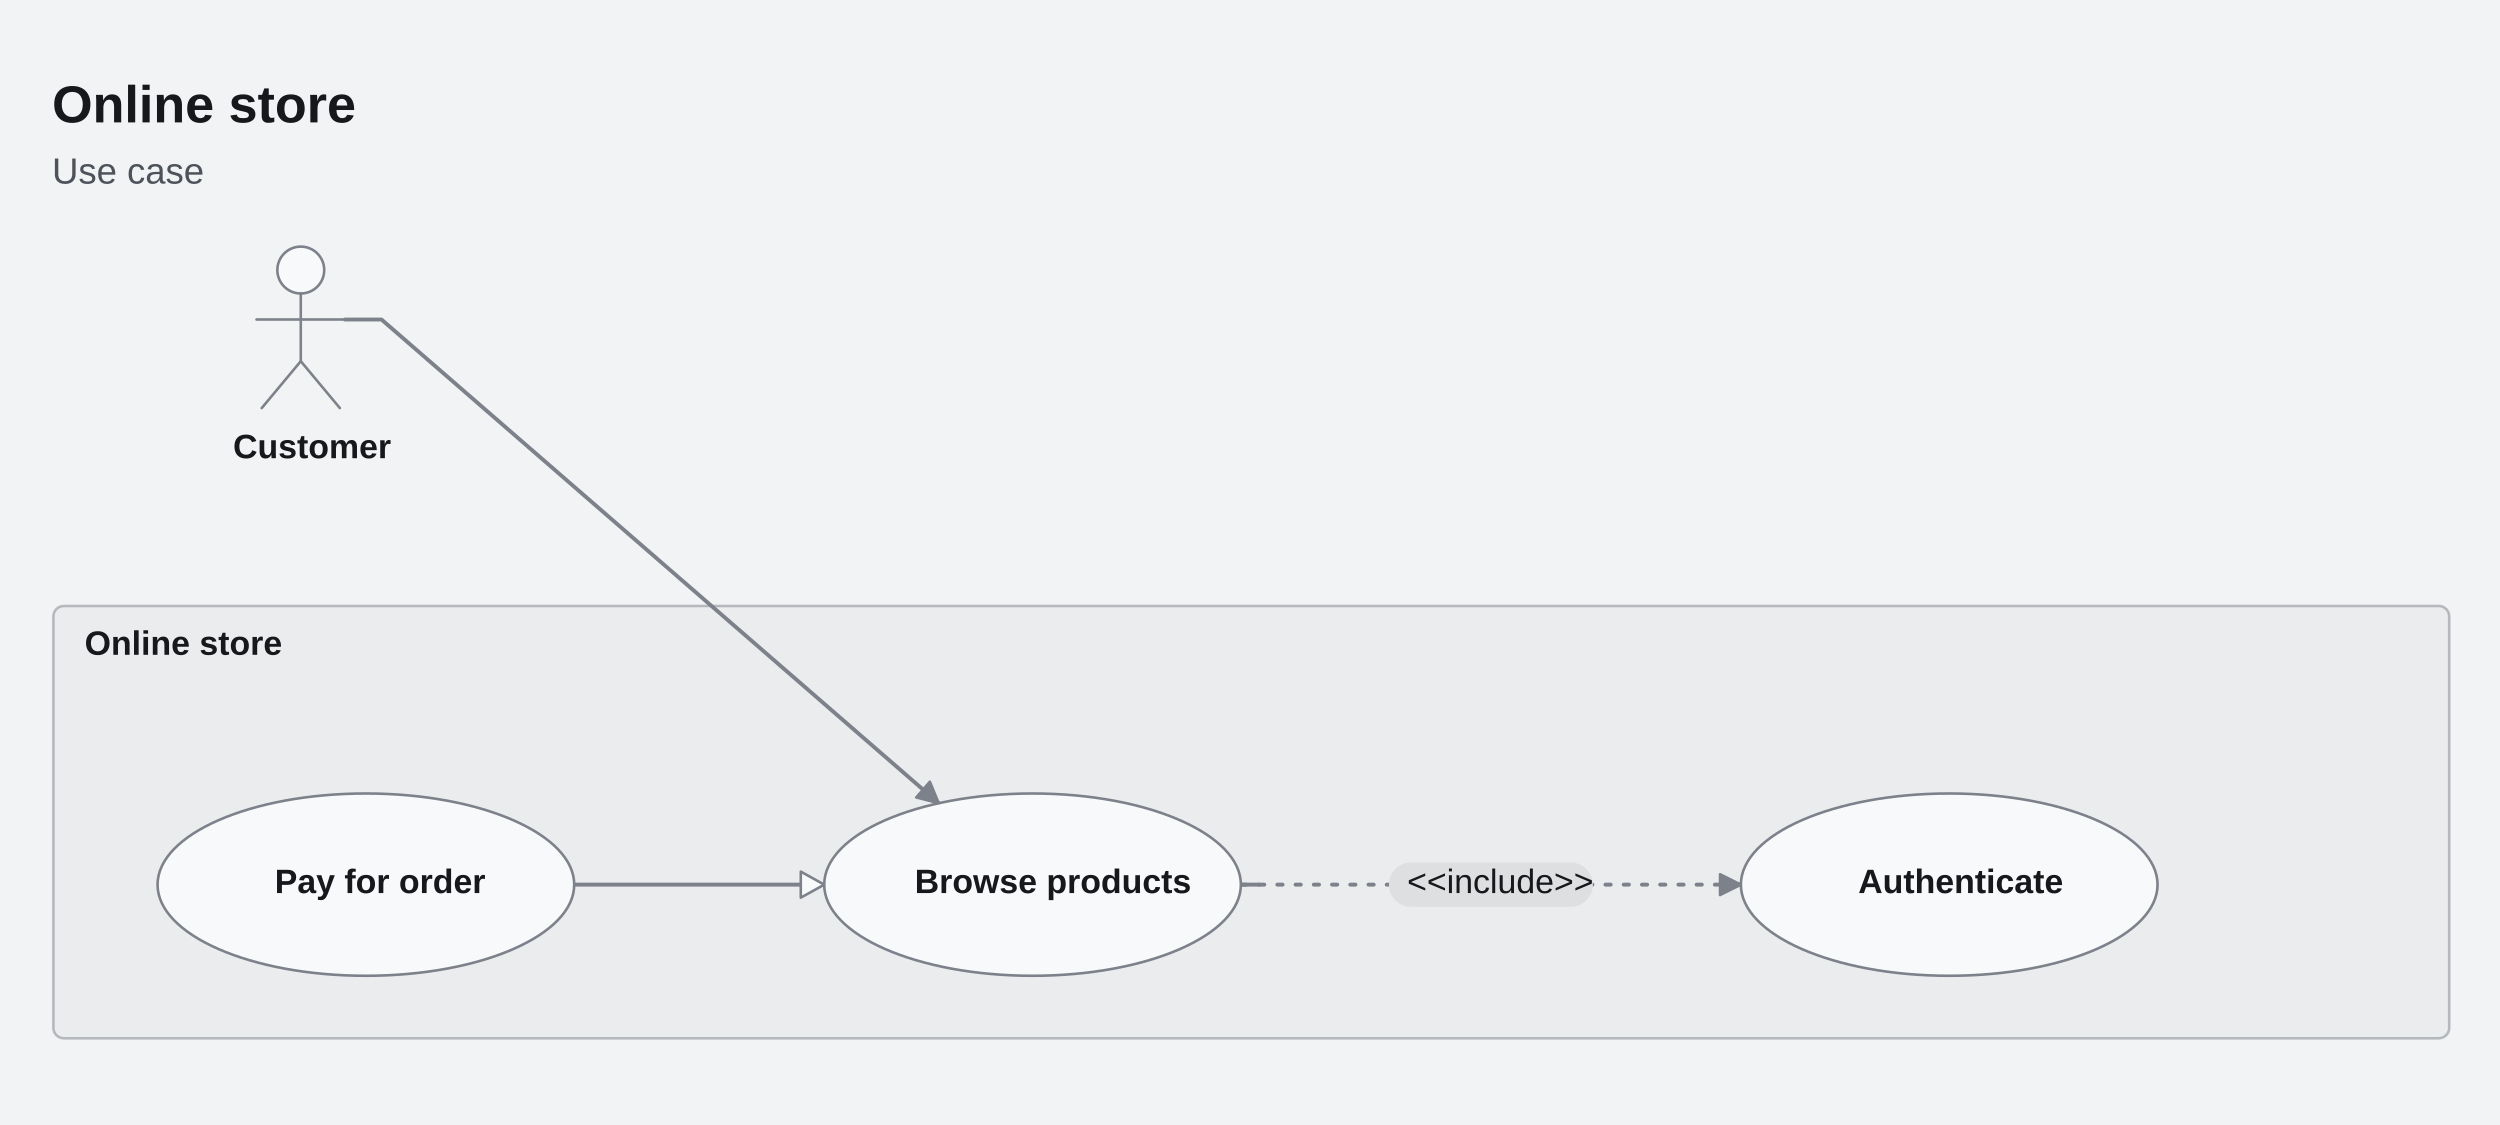
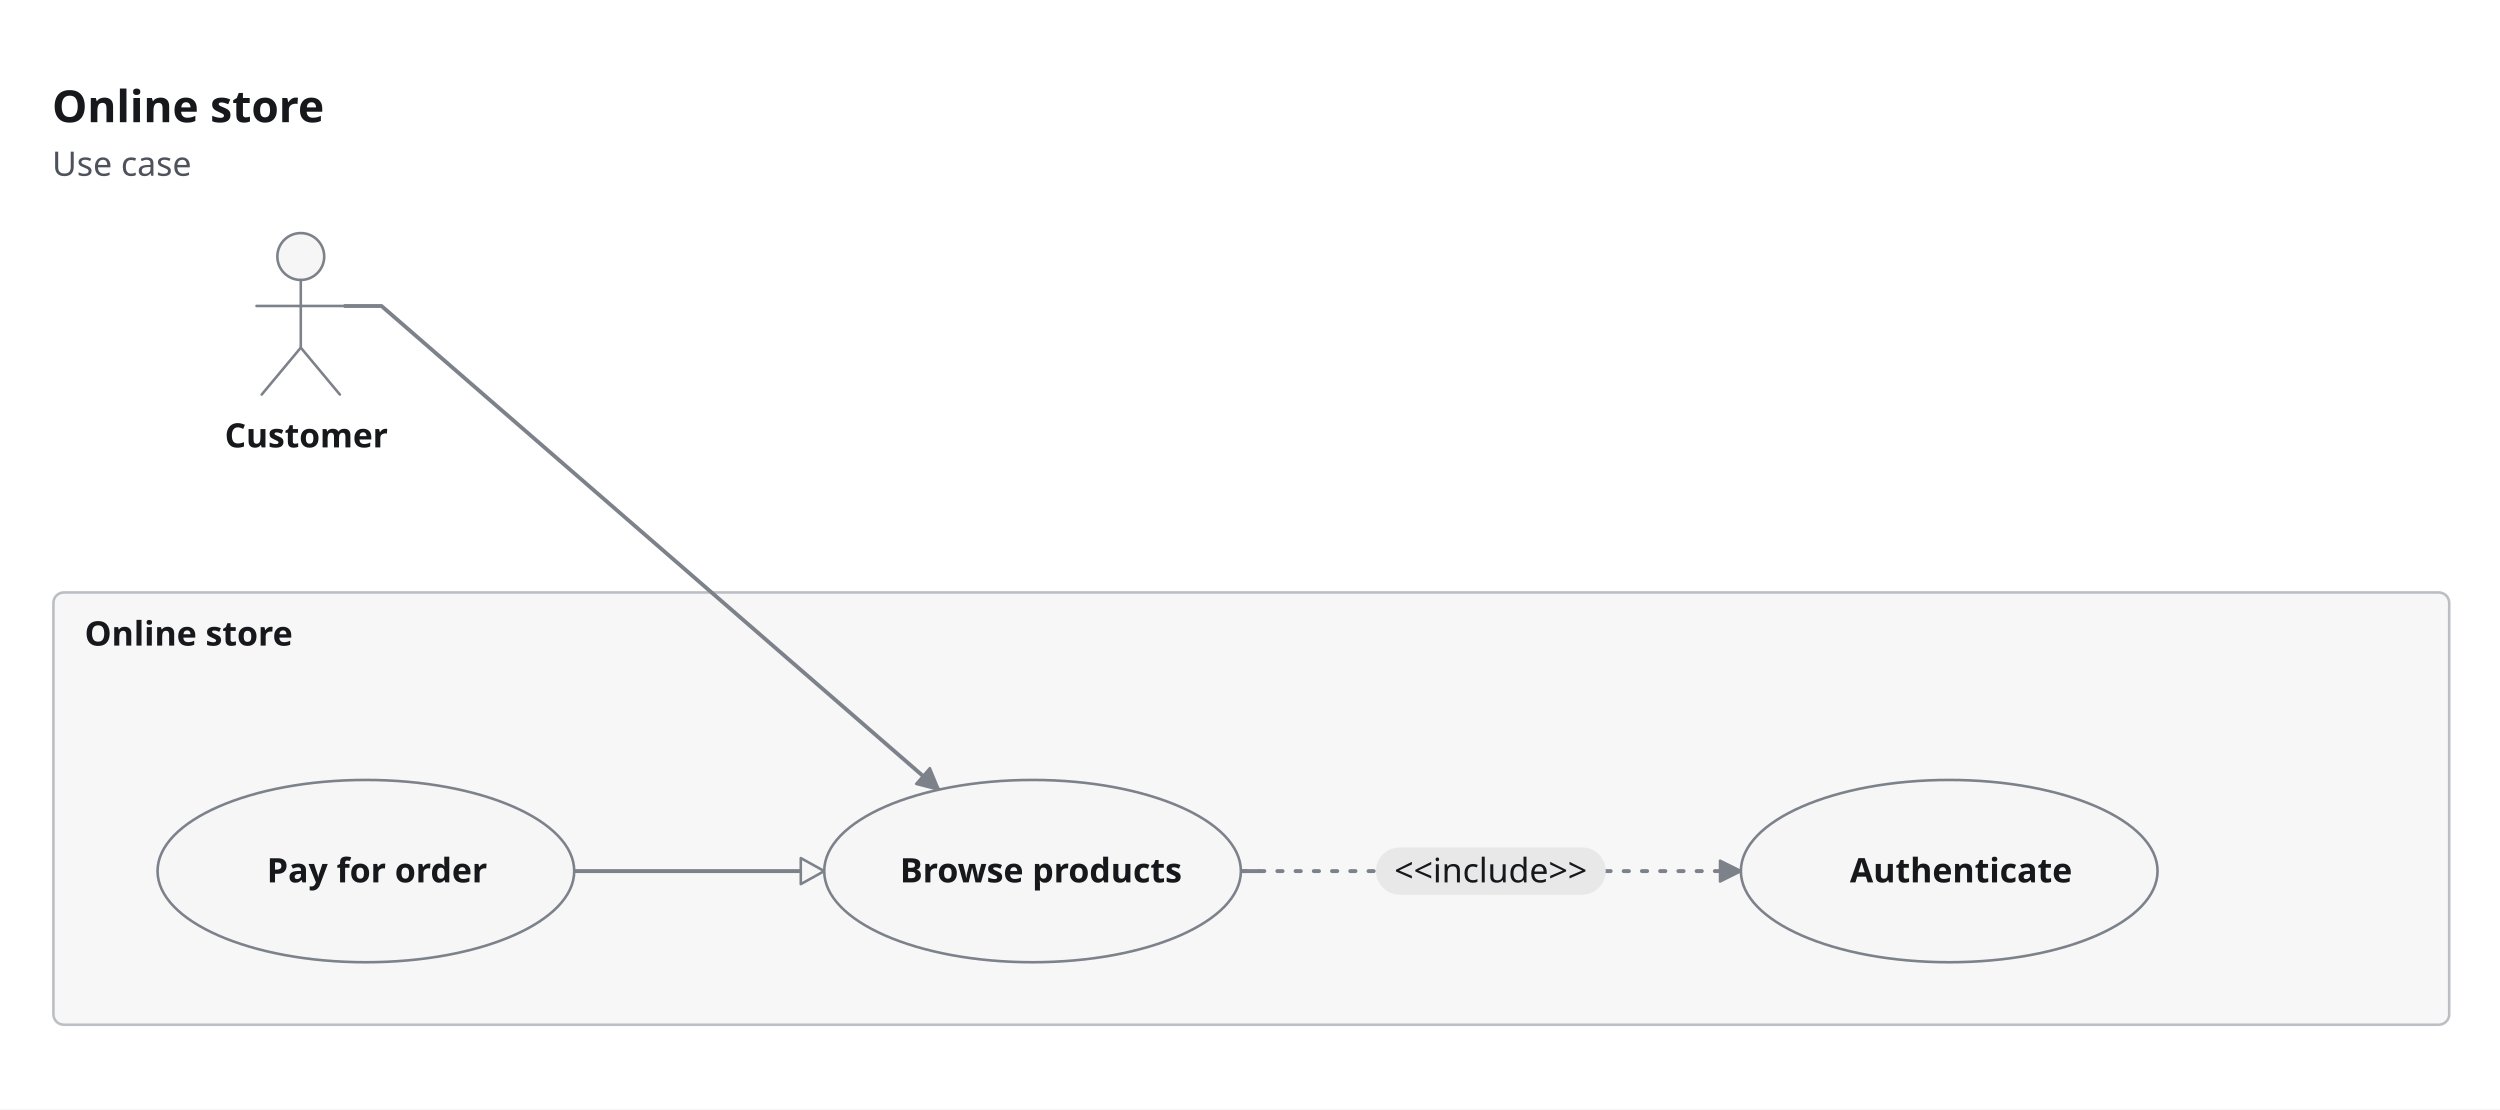
- <svg xmlns="http://www.w3.org/2000/svg" width="960" height="432" viewBox="12 0 960 432" stroke-linecap="round" stroke-linejoin="round" style="max-width:100%;height:auto;display:block" role="img" aria-label="Online store" aria-labelledby="cfx-mm-usecase-l-title" aria-describedby="cfx-mm-usecase-l-description">
+ <svg xmlns="http://www.w3.org/2000/svg" width="960" height="426" viewBox="12 0 960 426" stroke-linecap="round" stroke-linejoin="round" font-variant-numeric="tabular-nums" style="max-width:100%;height:auto;display:block" role="img" aria-label="Online store" aria-labelledby="cfx-mm-usecase-l-title" aria-describedby="cfx-mm-usecase-l-description">
  <defs>
    <clipPath id="cfx-mm-usecase-l-clip-1" clipPathUnits="userSpaceOnUse">
-       <rect x="32" y="32" width="921" height="368" />
+       <rect x="32" y="32" width="921" height="362" />
    </clipPath>
    <clipPath id="cfx-mm-usecase-l-clip-10" clipPathUnits="userSpaceOnUse">
-       <rect x="32" y="88.2" width="921" height="311.8" />
+       <rect x="32" y="83" width="921" height="311" />
    </clipPath>
  </defs>
-   <rect x="0" y="0" width="985" height="432" rx="0" data-cfx-role="background" fill="#F2F3F4" stroke="none" stroke-width="1" />
+   <rect x="0" y="0" width="985" height="426" rx="0" data-cfx-role="background" fill="#FFFFFF" stroke="none" stroke-width="1" />
  <g clip-path="url(#cfx-mm-usecase-l-clip-1)">
-     <g data-cfx-role="frame-heading-source" data-cfx-authored-font-request="Calibri, Carlito, Segoe UI, Arial, system-ui, sans-serif|600|normal|20|">
+     <g data-cfx-role="frame-heading-source" data-cfx-authored-font-request="Archivo, &quot;Segoe UI Variable Text&quot;, &quot;Segoe UI&quot;, system-ui, -apple-system, sans-serif|600|normal|17|">
      <g data-cfx-role="frame-heading">
-         <text x="32" y="47" font-family="Calibri, Carlito, Segoe UI, Arial, system-ui, sans-serif" font-size="20" font-weight="600" font-style="normal" fill="#16181C" xml:space="preserve" style="white-space:pre;font-language-override:normal;font-palette:normal">Online store</text>
+         <text x="32" y="46.926" font-family="Archivo, &quot;Segoe UI Variable Text&quot;, &quot;Segoe UI&quot;, system-ui, -apple-system, sans-serif" font-size="17" font-weight="600" font-style="normal" fill="#16181C" xml:space="preserve" style="white-space:pre;font-language-override:normal;font-palette:normal">Online store</text>
      </g>
    </g>
-     <g data-cfx-role="frame-heading-source" data-cfx-authored-font-request="Calibri, Carlito, Segoe UI, Arial, system-ui, sans-serif|400|normal|14|">
+     <g data-cfx-role="frame-heading-source" data-cfx-authored-font-request="Archivo, &quot;Segoe UI Variable Text&quot;, &quot;Segoe UI&quot;, system-ui, -apple-system, sans-serif|400|normal|13|">
      <g data-cfx-role="frame-heading">
-         <text x="32" y="70.5" font-family="Calibri, Carlito, Segoe UI, Arial, system-ui, sans-serif" font-size="14" font-weight="400" font-style="normal" fill="#4D525B" xml:space="preserve" style="white-space:pre;font-language-override:normal;font-palette:normal">Use case</text>
+         <text x="32" y="67.514" font-family="Archivo, &quot;Segoe UI Variable Text&quot;, &quot;Segoe UI&quot;, system-ui, -apple-system, sans-serif" font-size="13" font-weight="400" font-style="normal" fill="#4D525B" xml:space="preserve" style="white-space:pre;font-language-override:normal;font-palette:normal">Use case</text>
      </g>
    </g>
  </g>
  <g id="cfx-mm-usecase-l-node-9" data-cfx-source-id="mermaid-flowchart" data-cfx-role="topology" class="cfx-topology" data-canvas-surface-style="Plain" data-cfx-active-scenario="" data-cfx-map-background-style="Dots" data-cfx-projection="" data-cfx-scenario-count="0" data-cfx-scenario-ids="" data-cfx-scenarios="[]" data-cfx-viewport="" data-chart-id="mermaid-flowchart" data-fit-content-to-viewport="false" data-header-style="Standard" data-layout-direction="LeftToRight" data-layout-mode="Swimlane" data-node-surface-style="Card" data-visual-style="Default">
    <g clip-path="url(#cfx-mm-usecase-l-clip-10)">
      <g id="cfx-mm-usecase-l-node-11" data-cfx-source-id="Store" data-cfx-role="topology-group" class="cfx-topology__group cfx-mermaid-subgraph" data-cfx-meta-mermaid-direction="None" data-cfx-meta-mermaid-id="Store" data-cfx-meta-mermaid-nodes="Browse,Pay,Authenticate" data-cfx-meta-mermaid-order="0" data-cfx-meta-mermaid-source-line="7" data-cfx-meta-mermaid-title="Online store" data-cfx-selected="false" data-cfx-status="Unknown" data-group-applied-layout-policy="Auto" data-group-color="" data-group-id="Store" data-group-label="Online store" data-group-layout-direction="" data-group-layout-policy="Auto" data-group-symbol="" data-parent-group-id="" data-scenario-ids="" data-scenario-step-indices="">
-         <rect x="32.5" y="232.7" width="920" height="166" rx="4" data-cfx-role="topology-group-surface" fill="rgba(124,129,138,0.059)" stroke="rgba(124,129,138,0.502)" stroke-width="1" />
+         <rect x="32.5" y="227.5" width="920" height="166" rx="4" data-cfx-role="topology-group-surface" fill="rgba(124,129,138,0.059)" stroke="rgba(124,129,138,0.502)" stroke-width="1" />
        <g data-cfx-role="topology-group-label">
-           <text x="44.5" y="251.45" font-family="Calibri, Carlito, Segoe UI, Arial, system-ui, sans-serif" font-size="13" font-weight="600" font-style="normal" fill="#16181C" xml:space="preserve" style="white-space:pre;font-language-override:normal;font-palette:normal">Online store</text>
+           <text x="44.5" y="247.914" font-family="Archivo, &quot;Segoe UI Variable Text&quot;, &quot;Segoe UI&quot;, system-ui, -apple-system, sans-serif" font-size="13" font-weight="600" font-style="normal" fill="#16181C" xml:space="preserve" style="white-space:pre;font-language-override:normal;font-palette:normal">Online store</text>
        </g>
      </g>
-       <g id="cfx-mm-usecase-l-node-15" data-cfx-source-id="mermaid-edge-0" data-cfx-role="topology-edge" class="cfx-topology__edge" data-cfx-meta-mermaid-operator="--&gt;" data-cfx-meta-mermaid-order="0" data-cfx-meta-mermaid-source="Customer" data-cfx-meta-mermaid-source-column="1" data-cfx-meta-mermaid-source-line="12" data-cfx-meta-mermaid-target="Browse" data-cfx-selected="false" data-cfx-status="Unknown" data-direction="Forward" data-edge-color="" data-edge-dash-pattern="" data-edge-emphasis="Normal" data-edge-id="mermaid-edge-0" data-edge-kind="Dependency" data-edge-label="" data-edge-layout-inference="none" data-edge-line-style="Solid" data-edge-minimum-rank-span="1" data-edge-muted="false" data-edge-render-order="0" data-edge-routing-priority="0" data-edge-secondary-label="" data-edge-tertiary-label="" data-label-offset-x="0" data-label-offset-y="0" data-route-candidate-count="1" data-route-corridor="default" data-route-curve="Straight" data-route-end-x="372.48552253533876" data-route-end-y="308.439433560674" data-route-fallback-reason="not-obstacle-aware" data-route-label-obstacle-hits="0" data-route-lane="0" data-route-obstacle-count="4" data-route-obstacle-hits="0" data-route-offset="0" data-route-overlap-score="0" data-route-segment-count="2" data-route-start-x="144.5" data-route-start-y="122.7" data-route-strategy="Straight" data-scenario-ids="" data-scenario-step-indices="" data-source-group-id="" data-source-label="" data-source-marker="None" data-source-node-id="Customer" data-source-port="Auto" data-source-port-id="" data-target-group-id="Store" data-target-label="" data-target-marker="Arrow" data-target-node-id="Browse" data-target-port="Auto" data-target-port-id="" data-waypoint-count="0">
-         <path d="M 144.5 122.7 L 158.5 122.7 L 372.486 308.439" data-cfx-role="topology-edge-line" fill="none" stroke="#7C818A" stroke-width="1.5" />
-         <path d="M 372.486 308.439 L 369.066 300.175 L 363.822 306.216 Z" data-cfx-role="topology-marker" fill="#7C818A" stroke="#7C818A" stroke-width="1" fill-rule="evenodd" />
+       <g id="cfx-mm-usecase-l-node-15" data-cfx-source-id="mermaid-edge-0" data-cfx-role="topology-edge" class="cfx-topology__edge" data-cfx-meta-mermaid-operator="--&gt;" data-cfx-meta-mermaid-order="0" data-cfx-meta-mermaid-source="Customer" data-cfx-meta-mermaid-source-column="1" data-cfx-meta-mermaid-source-line="12" data-cfx-meta-mermaid-target="Browse" data-cfx-selected="false" data-cfx-status="Unknown" data-direction="Forward" data-edge-color="" data-edge-dash-pattern="" data-edge-emphasis="Normal" data-edge-id="mermaid-edge-0" data-edge-kind="Dependency" data-edge-label="" data-edge-layout-inference="none" data-edge-line-style="Solid" data-edge-minimum-rank-span="1" data-edge-muted="false" data-edge-render-order="0" data-edge-routing-priority="0" data-edge-secondary-label="" data-edge-tertiary-label="" data-label-offset-x="0" data-label-offset-y="0" data-route-candidate-count="1" data-route-corridor="default" data-route-curve="Straight" data-route-end-x="372.48552253533876" data-route-end-y="303.239433560674" data-route-fallback-reason="not-obstacle-aware" data-route-label-obstacle-hits="0" data-route-lane="0" data-route-obstacle-count="4" data-route-obstacle-hits="0" data-route-offset="0" data-route-overlap-score="0" data-route-segment-count="2" data-route-start-x="144.5" data-route-start-y="117.5" data-route-strategy="Straight" data-scenario-ids="" data-scenario-step-indices="" data-source-group-id="" data-source-label="" data-source-marker="None" data-source-node-id="Customer" data-source-port="Auto" data-source-port-id="" data-target-group-id="Store" data-target-label="" data-target-marker="Arrow" data-target-node-id="Browse" data-target-port="Auto" data-target-port-id="" data-waypoint-count="0">
+         <path d="M 144.5 117.5 L 158.5 117.5 L 372.486 303.239" data-cfx-role="topology-edge-line" fill="none" stroke="#7C818A" stroke-width="1.5" />
+         <path d="M 372.486 303.239 L 369.066 294.975 L 363.822 301.016 Z" data-cfx-role="topology-marker" fill="#7C818A" stroke="#7C818A" stroke-width="1" fill-rule="evenodd" />
      </g>
-       <g id="cfx-mm-usecase-l-node-19" data-cfx-source-id="mermaid-edge-1" data-cfx-role="topology-edge" class="cfx-topology__edge" data-cfx-meta-mermaid-label="&lt;&lt;include&gt;&gt;" data-cfx-meta-mermaid-operator="-.-&gt;" data-cfx-meta-mermaid-order="1" data-cfx-meta-mermaid-source="Browse" data-cfx-meta-mermaid-source-column="1" data-cfx-meta-mermaid-source-line="13" data-cfx-meta-mermaid-target="Authenticate" data-cfx-selected="false" data-cfx-status="Unknown" data-direction="Forward" data-edge-color="" data-edge-dash-pattern="" data-edge-emphasis="Normal" data-edge-id="mermaid-edge-1" data-edge-kind="Dependency" data-edge-label="&lt;&lt;include&gt;&gt;" data-edge-layout-inference="none" data-edge-line-style="Dotted" data-edge-minimum-rank-span="2" data-edge-muted="false" data-edge-render-order="1" data-edge-routing-priority="0" data-edge-secondary-label="" data-edge-tertiary-label="" data-label-offset-x="0" data-label-offset-y="0" data-route-candidate-count="1" data-route-corridor="default" data-route-curve="Straight" data-route-end-x="680.5" data-route-end-y="339.7" data-route-fallback-reason="not-obstacle-aware" data-route-label-obstacle-hits="0" data-route-lane="0" data-route-obstacle-count="3" data-route-obstacle-hits="0" data-route-offset="0" data-route-overlap-score="0" data-route-segment-count="1" data-route-start-x="488.5" data-route-start-y="339.7" data-route-strategy="Straight" data-scenario-ids="" data-scenario-step-indices="" data-source-group-id="Store" data-source-label="" data-source-marker="None" data-source-node-id="Browse" data-source-port="Auto" data-source-port-id="" data-target-group-id="Store" data-target-label="" data-target-marker="Arrow" data-target-node-id="Authenticate" data-target-port="Auto" data-target-port-id="" data-waypoint-count="0">
-         <path d="M 488.5 339.7 L 680.5 339.7" data-cfx-role="topology-edge-line" fill="none" stroke="#7C818A" stroke-width="1.5" stroke-dasharray="2 5" />
-         <path d="M 488.5 339.7 L 495.5 339.7" data-cfx-role="topology-edge-endpoint-connector" fill="none" stroke="#7C818A" stroke-width="1.5" />
-         <path d="M 680.5 339.7 L 673.5 339.7" data-cfx-role="topology-edge-endpoint-connector" fill="none" stroke="#7C818A" stroke-width="1.5" />
-         <path d="M 680.5 339.7 L 672.5 335.7 L 672.5 343.7 Z" data-cfx-role="topology-marker" fill="#7C818A" stroke="#7C818A" stroke-width="1" fill-rule="evenodd" />
+       <g id="cfx-mm-usecase-l-node-19" data-cfx-source-id="mermaid-edge-1" data-cfx-role="topology-edge" class="cfx-topology__edge" data-cfx-meta-mermaid-label="&lt;&lt;include&gt;&gt;" data-cfx-meta-mermaid-operator="-.-&gt;" data-cfx-meta-mermaid-order="1" data-cfx-meta-mermaid-source="Browse" data-cfx-meta-mermaid-source-column="1" data-cfx-meta-mermaid-source-line="13" data-cfx-meta-mermaid-target="Authenticate" data-cfx-selected="false" data-cfx-status="Unknown" data-direction="Forward" data-edge-color="" data-edge-dash-pattern="" data-edge-emphasis="Normal" data-edge-id="mermaid-edge-1" data-edge-kind="Dependency" data-edge-label="&lt;&lt;include&gt;&gt;" data-edge-layout-inference="none" data-edge-line-style="Dotted" data-edge-minimum-rank-span="2" data-edge-muted="false" data-edge-render-order="1" data-edge-routing-priority="0" data-edge-secondary-label="" data-edge-tertiary-label="" data-label-offset-x="0" data-label-offset-y="0" data-route-candidate-count="1" data-route-corridor="default" data-route-curve="Straight" data-route-end-x="680.5" data-route-end-y="334.5" data-route-fallback-reason="not-obstacle-aware" data-route-label-obstacle-hits="0" data-route-lane="0" data-route-obstacle-count="3" data-route-obstacle-hits="0" data-route-offset="0" data-route-overlap-score="0" data-route-segment-count="1" data-route-start-x="488.5" data-route-start-y="334.5" data-route-strategy="Straight" data-scenario-ids="" data-scenario-step-indices="" data-source-group-id="Store" data-source-label="" data-source-marker="None" data-source-node-id="Browse" data-source-port="Auto" data-source-port-id="" data-target-group-id="Store" data-target-label="" data-target-marker="Arrow" data-target-node-id="Authenticate" data-target-port="Auto" data-target-port-id="" data-waypoint-count="0">
+         <path d="M 488.5 334.5 L 680.5 334.5" data-cfx-role="topology-edge-line" fill="none" stroke="#7C818A" stroke-width="1.5" stroke-dasharray="2 5" />
+         <path d="M 488.5 334.5 L 495.5 334.5" data-cfx-role="topology-edge-endpoint-connector" fill="none" stroke="#7C818A" stroke-width="1.5" />
+         <path d="M 680.5 334.5 L 673.5 334.5" data-cfx-role="topology-edge-endpoint-connector" fill="none" stroke="#7C818A" stroke-width="1.5" />
+         <path d="M 680.5 334.5 L 672.5 330.5 L 672.5 338.5 Z" data-cfx-role="topology-marker" fill="#7C818A" stroke="#7C818A" stroke-width="1" fill-rule="evenodd" />
      </g>
-       <g id="cfx-mm-usecase-l-node-25" data-cfx-source-id="mermaid-edge-2" data-cfx-role="topology-edge" class="cfx-topology__edge" data-cfx-meta-mermaid-operator="--|&gt;" data-cfx-meta-mermaid-order="2" data-cfx-meta-mermaid-source="Pay" data-cfx-meta-mermaid-source-column="1" data-cfx-meta-mermaid-source-line="14" data-cfx-meta-mermaid-target="Browse" data-cfx-selected="false" data-cfx-status="Unknown" data-direction="Forward" data-edge-color="" data-edge-dash-pattern="" data-edge-emphasis="Normal" data-edge-id="mermaid-edge-2" data-edge-kind="Dependency" data-edge-label="" data-edge-layout-inference="none" data-edge-line-style="Solid" data-edge-minimum-rank-span="1" data-edge-muted="false" data-edge-render-order="2" data-edge-routing-priority="0" data-edge-secondary-label="" data-edge-tertiary-label="" data-label-offset-x="0" data-label-offset-y="0" data-route-candidate-count="1" data-route-corridor="default" data-route-curve="Straight" data-route-end-x="328.5" data-route-end-y="339.7" data-route-fallback-reason="not-obstacle-aware" data-route-label-obstacle-hits="0" data-route-lane="0" data-route-obstacle-count="4" data-route-obstacle-hits="0" data-route-offset="0" data-route-overlap-score="0" data-route-segment-count="1" data-route-start-x="232.5" data-route-start-y="339.7" data-route-strategy="Straight" data-scenario-ids="" data-scenario-step-indices="" data-source-group-id="Store" data-source-label="" data-source-marker="None" data-source-node-id="Pay" data-source-port="Auto" data-source-port-id="" data-target-group-id="Store" data-target-label="" data-target-marker="OpenTriangle" data-target-node-id="Browse" data-target-port="Auto" data-target-port-id="" data-waypoint-count="0">
-         <path d="M 232.5 339.7 L 328.5 339.7" data-cfx-role="topology-edge-line" fill="none" stroke="#7C818A" stroke-width="1.5" />
-         <path d="M 328.5 339.7 L 319.5 334.7 L 319.5 344.7 Z" data-cfx-role="topology-marker" fill="#F8F9FA" stroke="#7C818A" stroke-width="1" fill-rule="evenodd" />
+       <g id="cfx-mm-usecase-l-node-25" data-cfx-source-id="mermaid-edge-2" data-cfx-role="topology-edge" class="cfx-topology__edge" data-cfx-meta-mermaid-operator="--|&gt;" data-cfx-meta-mermaid-order="2" data-cfx-meta-mermaid-source="Pay" data-cfx-meta-mermaid-source-column="1" data-cfx-meta-mermaid-source-line="14" data-cfx-meta-mermaid-target="Browse" data-cfx-selected="false" data-cfx-status="Unknown" data-direction="Forward" data-edge-color="" data-edge-dash-pattern="" data-edge-emphasis="Normal" data-edge-id="mermaid-edge-2" data-edge-kind="Dependency" data-edge-label="" data-edge-layout-inference="none" data-edge-line-style="Solid" data-edge-minimum-rank-span="1" data-edge-muted="false" data-edge-render-order="2" data-edge-routing-priority="0" data-edge-secondary-label="" data-edge-tertiary-label="" data-label-offset-x="0" data-label-offset-y="0" data-route-candidate-count="1" data-route-corridor="default" data-route-curve="Straight" data-route-end-x="328.5" data-route-end-y="334.5" data-route-fallback-reason="not-obstacle-aware" data-route-label-obstacle-hits="0" data-route-lane="0" data-route-obstacle-count="4" data-route-obstacle-hits="0" data-route-offset="0" data-route-overlap-score="0" data-route-segment-count="1" data-route-start-x="232.5" data-route-start-y="334.5" data-route-strategy="Straight" data-scenario-ids="" data-scenario-step-indices="" data-source-group-id="Store" data-source-label="" data-source-marker="None" data-source-node-id="Pay" data-source-port="Auto" data-source-port-id="" data-target-group-id="Store" data-target-label="" data-target-marker="OpenTriangle" data-target-node-id="Browse" data-target-port="Auto" data-target-port-id="" data-waypoint-count="0">
+         <path d="M 232.5 334.5 L 328.5 334.5" data-cfx-role="topology-edge-line" fill="none" stroke="#7C818A" stroke-width="1.5" />
+         <path d="M 328.5 334.5 L 319.5 329.5 L 319.5 339.5 Z" data-cfx-role="topology-marker" fill="#F6F6F6" stroke="#7C818A" stroke-width="1" fill-rule="evenodd" />
      </g>
-       <g id="cfx-mm-usecase-l-node-29" data-cfx-source-id="mermaid-edge-1-label" data-cfx-role="topology-edge-label" class="cfx-topology__edge-label" data-cfx-status="Unknown" data-edge-id="mermaid-edge-1" data-edge-label-render-order="1" data-edge-render-order="1" data-label-anchor-node-id="" data-label-anchor-override="false" data-label-anchor-x="584.5" data-label-anchor-y="339.7" data-label-clearance="false" data-label-height="26" data-label-leader="false" data-label-line-count="1" data-label-width="117.99272727272728" data-label-x="584.5" data-label-y="339.7">
-         <rect x="545.34" y="331.2" width="78.321" height="17" rx="8.5" data-cfx-role="topology-edge-label-surface" fill="#DDDFE0" stroke="none" stroke-width="1" />
+       <g id="cfx-mm-usecase-l-node-29" data-cfx-source-id="mermaid-edge-1-label" data-cfx-role="topology-edge-label" class="cfx-topology__edge-label" data-cfx-status="Unknown" data-edge-id="mermaid-edge-1" data-edge-label-render-order="1" data-edge-render-order="1" data-label-anchor-node-id="" data-label-anchor-override="false" data-label-anchor-x="584.5" data-label-anchor-y="334.5" data-label-clearance="false" data-label-height="26" data-label-leader="false" data-label-line-count="1" data-label-width="117.99272727272728" data-label-x="584.5" data-label-y="334.5">
+         <rect x="540.392" y="325.428" width="88.217" height="18.144" rx="9.072" data-cfx-role="topology-edge-label-surface" fill="#E8E8E9" stroke="none" stroke-width="1" />
        <g data-cfx-role="topology-edge-label-text">
-           <text x="552.34" y="342.95" font-family="Calibri, Carlito, Segoe UI, Arial, system-ui, sans-serif" font-size="13" font-weight="400" font-style="normal" fill="#16181C" xml:space="preserve" style="white-space:pre;font-language-override:normal;font-palette:normal">&lt;&lt;include&gt;&gt;</text>
+           <text x="547.392" y="338.842" font-family="Archivo, &quot;Segoe UI Variable Text&quot;, &quot;Segoe UI&quot;, system-ui, -apple-system, sans-serif" font-size="13" font-weight="400" font-style="normal" fill="#16181C" xml:space="preserve" style="white-space:pre;font-language-override:normal;font-palette:normal">&lt;&lt;include&gt;&gt;</text>
        </g>
      </g>
-       <g id="cfx-mm-usecase-l-node-33" data-cfx-source-id="Customer" data-cfx-role="topology-node" class="cfx-topology__node cfx-mermaid-node cfx-mermaid-shape-actor" data-cfx-meta-layer="0" data-cfx-meta-layout-rankhintsapplied="true" data-cfx-meta-mermaid-id="Customer" data-cfx-meta-mermaid-label="Customer" data-cfx-meta-mermaid-layer="0" data-cfx-meta-mermaid-order="0" data-cfx-meta-mermaid-shape="Actor" data-cfx-meta-mermaid-shapetoken="actor" data-cfx-meta-mermaid-source-column="7" data-cfx-meta-mermaid-source-line="6" data-cfx-selected="false" data-cfx-status="Unknown" data-group-id="" data-group-label="" data-node-badge="" data-node-detail-count="0" data-node-display-mode="Card" data-node-id="Customer" data-node-kind="Generic" data-node-label="Customer" data-node-shape="Actor" data-scenario-ids="" data-scenario-step-indices="">
-         <path d="M 127.5 94.7 C 132.471 94.7 136.5 98.729 136.5 103.7 C 136.5 108.671 132.471 112.7 127.5 112.7 C 122.529 112.7 118.5 108.671 118.5 103.7 C 118.5 98.729 122.529 94.7 127.5 94.7 Z" data-cfx-role="topology-node-surface" fill="#F8F9FA" stroke="#7C818A" stroke-width="1" fill-rule="evenodd" />
-         <path d="M 127.5 112.7 L 127.5 138.7" data-cfx-role="topology-node-surface" fill="none" stroke="#7C818A" stroke-width="1" />
-         <path d="M 110.5 122.7 L 144.5 122.7" data-cfx-role="topology-node-surface" fill="none" stroke="#7C818A" stroke-width="1" />
-         <path d="M 112.5 156.7 L 127.5 138.7 L 142.5 156.7" data-cfx-role="topology-node-surface" fill="none" stroke="#7C818A" stroke-width="1" />
+       <g id="cfx-mm-usecase-l-node-33" data-cfx-source-id="Customer" data-cfx-role="topology-node" class="cfx-topology__node cfx-mermaid-node cfx-mermaid-shape-actor" data-cfx-meta-layer="0" data-cfx-meta-layout-rankhintsapplied="true" data-cfx-meta-mermaid-id="Customer" data-cfx-meta-mermaid-label="Customer" data-cfx-meta-mermaid-layer="0" data-cfx-meta-mermaid-order="0" data-cfx-meta-mermaid-shape="Actor" data-cfx-meta-mermaid-shapetoken="actor" data-cfx-meta-mermaid-source-column="7" data-cfx-meta-mermaid-source-line="6" data-cfx-selected="false" data-cfx-status="Unknown" data-group-id="" data-group-label="" data-node-badge="" data-node-detail-count="0" data-node-display-mode="Card" data-node-health-ring="false" data-node-id="Customer" data-node-kind="Generic" data-node-label="Customer" data-node-shape="Actor" data-node-subtitle="" data-scenario-ids="" data-scenario-step-indices="" data-cfx-description="Customer, Unknown">
+         <path d="M 127.5 89.5 C 132.471 89.5 136.5 93.529 136.5 98.5 C 136.5 103.471 132.471 107.5 127.5 107.5 C 122.529 107.5 118.5 103.471 118.5 98.5 C 118.5 93.529 122.529 89.5 127.5 89.5 Z" data-cfx-role="topology-node-surface" fill="#F6F6F6" stroke="#7C818A" stroke-width="1" fill-rule="evenodd" />
+         <path d="M 127.5 107.5 L 127.5 133.5" data-cfx-role="topology-node-surface" fill="none" stroke="#7C818A" stroke-width="1" />
+         <path d="M 110.5 117.5 L 144.5 117.5" data-cfx-role="topology-node-surface" fill="none" stroke="#7C818A" stroke-width="1" />
+         <path d="M 112.5 151.5 L 127.5 133.5 L 142.5 151.5" data-cfx-role="topology-node-surface" fill="none" stroke="#7C818A" stroke-width="1" />
        <g id="cfx-mm-usecase-l-node-38" data-cfx-source-id="Customer-label-0" data-cfx-role="topology-node-label">
-           <text x="101.497" y="175.95" font-family="Calibri, Carlito, Segoe UI, Arial, system-ui, sans-serif" font-size="13" font-weight="600" font-style="normal" fill="#16181C" xml:space="preserve" style="white-space:pre;font-language-override:normal;font-palette:normal">Customer</text>
+           <text x="98.285" y="171.798" font-family="Archivo, &quot;Segoe UI Variable Text&quot;, &quot;Segoe UI&quot;, system-ui, -apple-system, sans-serif" font-size="12.867" font-weight="600" font-style="normal" fill="#16181C" xml:space="preserve" style="white-space:pre;font-language-override:normal;font-palette:normal">Customer</text>
        </g>
      </g>
-       <g id="cfx-mm-usecase-l-node-40" data-cfx-source-id="Browse" data-cfx-role="topology-node" class="cfx-topology__node cfx-mermaid-node cfx-mermaid-shape-ellipse" data-cfx-meta-layer="1" data-cfx-meta-layout-rankhintsapplied="true" data-cfx-meta-mermaid-id="Browse" data-cfx-meta-mermaid-label="Browse products" data-cfx-meta-mermaid-layer="1" data-cfx-meta-mermaid-order="1" data-cfx-meta-mermaid-shape="Ellipse" data-cfx-meta-mermaid-shapetoken="ellipse" data-cfx-meta-mermaid-source-column="2" data-cfx-meta-mermaid-source-line="8" data-cfx-meta-mermaid-subgraph="Store" data-cfx-selected="false" data-cfx-status="Unknown" data-group-id="Store" data-group-label="Online store" data-node-badge="" data-node-detail-count="0" data-node-display-mode="Card" data-node-id="Browse" data-node-kind="Generic" data-node-label="Browse products" data-node-shape="Ellipse" data-scenario-ids="" data-scenario-step-indices="">
-         <path d="M 408.5 304.7 C 452.683 304.7 488.5 320.37 488.5 339.7 C 488.5 359.03 452.683 374.7 408.5 374.7 C 364.317 374.7 328.5 359.03 328.5 339.7 C 328.5 320.37 364.317 304.7 408.5 304.7 Z" data-cfx-role="topology-node-surface" fill="#F8F9FA" stroke="#7C818A" stroke-width="1" fill-rule="evenodd" />
+       <g id="cfx-mm-usecase-l-node-40" data-cfx-source-id="Browse" data-cfx-role="topology-node" class="cfx-topology__node cfx-mermaid-node cfx-mermaid-shape-ellipse" data-cfx-meta-layer="1" data-cfx-meta-layout-rankhintsapplied="true" data-cfx-meta-mermaid-id="Browse" data-cfx-meta-mermaid-label="Browse products" data-cfx-meta-mermaid-layer="1" data-cfx-meta-mermaid-order="1" data-cfx-meta-mermaid-shape="Ellipse" data-cfx-meta-mermaid-shapetoken="ellipse" data-cfx-meta-mermaid-source-column="2" data-cfx-meta-mermaid-source-line="8" data-cfx-meta-mermaid-subgraph="Store" data-cfx-selected="false" data-cfx-status="Unknown" data-group-id="Store" data-group-label="Online store" data-node-badge="" data-node-detail-count="0" data-node-display-mode="Card" data-node-health-ring="false" data-node-id="Browse" data-node-kind="Generic" data-node-label="Browse products" data-node-shape="Ellipse" data-node-subtitle="" data-scenario-ids="" data-scenario-step-indices="" data-cfx-description="Browse products, Unknown">
+         <path d="M 408.5 299.5 C 452.683 299.5 488.5 315.17 488.5 334.5 C 488.5 353.83 452.683 369.5 408.5 369.5 C 364.317 369.5 328.5 353.83 328.5 334.5 C 328.5 315.17 364.317 299.5 408.5 299.5 Z" data-cfx-role="topology-node-surface" fill="#F6F6F6" stroke="#7C818A" stroke-width="1" fill-rule="evenodd" />
        <g id="cfx-mm-usecase-l-node-42" data-cfx-source-id="Browse-label" data-cfx-role="topology-node-label">
-           <text x="363.251" y="342.95" font-family="Calibri, Carlito, Segoe UI, Arial, system-ui, sans-serif" font-size="13" font-weight="600" font-style="normal" fill="#16181C" xml:space="preserve" style="white-space:pre;font-language-override:normal;font-palette:normal">Browse products</text>
+           <text x="357.573" y="338.842" font-family="Archivo, &quot;Segoe UI Variable Text&quot;, &quot;Segoe UI&quot;, system-ui, -apple-system, sans-serif" font-size="13" font-weight="600" font-style="normal" fill="#16181C" xml:space="preserve" style="white-space:pre;font-language-override:normal;font-palette:normal">Browse products</text>
        </g>
      </g>
-       <g id="cfx-mm-usecase-l-node-44" data-cfx-source-id="Pay" data-cfx-role="topology-node" class="cfx-topology__node cfx-mermaid-node cfx-mermaid-shape-ellipse" data-cfx-meta-layer="0" data-cfx-meta-layout-rankhintsapplied="true" data-cfx-meta-mermaid-id="Pay" data-cfx-meta-mermaid-label="Pay for order" data-cfx-meta-mermaid-layer="0" data-cfx-meta-mermaid-order="2" data-cfx-meta-mermaid-shape="Ellipse" data-cfx-meta-mermaid-shapetoken="ellipse" data-cfx-meta-mermaid-source-column="2" data-cfx-meta-mermaid-source-line="9" data-cfx-meta-mermaid-subgraph="Store" data-cfx-selected="false" data-cfx-status="Unknown" data-group-id="Store" data-group-label="Online store" data-node-badge="" data-node-detail-count="0" data-node-display-mode="Card" data-node-id="Pay" data-node-kind="Generic" data-node-label="Pay for order" data-node-shape="Ellipse" data-scenario-ids="" data-scenario-step-indices="">
-         <path d="M 152.5 304.7 C 196.683 304.7 232.5 320.37 232.5 339.7 C 232.5 359.03 196.683 374.7 152.5 374.7 C 108.317 374.7 72.5 359.03 72.5 339.7 C 72.5 320.37 108.317 304.7 152.5 304.7 Z" data-cfx-role="topology-node-surface" fill="#F8F9FA" stroke="#7C818A" stroke-width="1" fill-rule="evenodd" />
+       <g id="cfx-mm-usecase-l-node-44" data-cfx-source-id="Pay" data-cfx-role="topology-node" class="cfx-topology__node cfx-mermaid-node cfx-mermaid-shape-ellipse" data-cfx-meta-layer="0" data-cfx-meta-layout-rankhintsapplied="true" data-cfx-meta-mermaid-id="Pay" data-cfx-meta-mermaid-label="Pay for order" data-cfx-meta-mermaid-layer="0" data-cfx-meta-mermaid-order="2" data-cfx-meta-mermaid-shape="Ellipse" data-cfx-meta-mermaid-shapetoken="ellipse" data-cfx-meta-mermaid-source-column="2" data-cfx-meta-mermaid-source-line="9" data-cfx-meta-mermaid-subgraph="Store" data-cfx-selected="false" data-cfx-status="Unknown" data-group-id="Store" data-group-label="Online store" data-node-badge="" data-node-detail-count="0" data-node-display-mode="Card" data-node-health-ring="false" data-node-id="Pay" data-node-kind="Generic" data-node-label="Pay for order" data-node-shape="Ellipse" data-node-subtitle="" data-scenario-ids="" data-scenario-step-indices="" data-cfx-description="Pay for order, Unknown">
+         <path d="M 152.5 299.5 C 196.683 299.5 232.5 315.17 232.5 334.5 C 232.5 353.83 196.683 369.5 152.5 369.5 C 108.317 369.5 72.5 353.83 72.5 334.5 C 72.5 315.17 108.317 299.5 152.5 299.5 Z" data-cfx-role="topology-node-surface" fill="#F6F6F6" stroke="#7C818A" stroke-width="1" fill-rule="evenodd" />
        <g id="cfx-mm-usecase-l-node-46" data-cfx-source-id="Pay-label" data-cfx-role="topology-node-label">
-           <text x="117.499" y="342.95" font-family="Calibri, Carlito, Segoe UI, Arial, system-ui, sans-serif" font-size="13" font-weight="600" font-style="normal" fill="#16181C" xml:space="preserve" style="white-space:pre;font-language-override:normal;font-palette:normal">Pay for order</text>
+           <text x="114.462" y="338.842" font-family="Archivo, &quot;Segoe UI Variable Text&quot;, &quot;Segoe UI&quot;, system-ui, -apple-system, sans-serif" font-size="13" font-weight="600" font-style="normal" fill="#16181C" xml:space="preserve" style="white-space:pre;font-language-override:normal;font-palette:normal">Pay for order</text>
        </g>
      </g>
-       <g id="cfx-mm-usecase-l-node-48" data-cfx-source-id="Authenticate" data-cfx-role="topology-node" class="cfx-topology__node cfx-mermaid-node cfx-mermaid-shape-ellipse" data-cfx-meta-layer="3" data-cfx-meta-layout-rankhintsapplied="true" data-cfx-meta-mermaid-id="Authenticate" data-cfx-meta-mermaid-label="Authenticate" data-cfx-meta-mermaid-layer="2" data-cfx-meta-mermaid-order="3" data-cfx-meta-mermaid-shape="Ellipse" data-cfx-meta-mermaid-shapetoken="ellipse" data-cfx-meta-mermaid-source-column="2" data-cfx-meta-mermaid-source-line="10" data-cfx-meta-mermaid-subgraph="Store" data-cfx-selected="false" data-cfx-status="Unknown" data-group-id="Store" data-group-label="Online store" data-node-badge="" data-node-detail-count="0" data-node-display-mode="Card" data-node-id="Authenticate" data-node-kind="Generic" data-node-label="Authenticate" data-node-shape="Ellipse" data-scenario-ids="" data-scenario-step-indices="">
-         <path d="M 760.5 304.7 C 804.683 304.7 840.5 320.37 840.5 339.7 C 840.5 359.03 804.683 374.7 760.5 374.7 C 716.317 374.7 680.5 359.03 680.5 339.7 C 680.5 320.37 716.317 304.7 760.5 304.7 Z" data-cfx-role="topology-node-surface" fill="#F8F9FA" stroke="#7C818A" stroke-width="1" fill-rule="evenodd" />
+       <g id="cfx-mm-usecase-l-node-48" data-cfx-source-id="Authenticate" data-cfx-role="topology-node" class="cfx-topology__node cfx-mermaid-node cfx-mermaid-shape-ellipse" data-cfx-meta-layer="3" data-cfx-meta-layout-rankhintsapplied="true" data-cfx-meta-mermaid-id="Authenticate" data-cfx-meta-mermaid-label="Authenticate" data-cfx-meta-mermaid-layer="2" data-cfx-meta-mermaid-order="3" data-cfx-meta-mermaid-shape="Ellipse" data-cfx-meta-mermaid-shapetoken="ellipse" data-cfx-meta-mermaid-source-column="2" data-cfx-meta-mermaid-source-line="10" data-cfx-meta-mermaid-subgraph="Store" data-cfx-selected="false" data-cfx-status="Unknown" data-group-id="Store" data-group-label="Online store" data-node-badge="" data-node-detail-count="0" data-node-display-mode="Card" data-node-health-ring="false" data-node-id="Authenticate" data-node-kind="Generic" data-node-label="Authenticate" data-node-shape="Ellipse" data-node-subtitle="" data-scenario-ids="" data-scenario-step-indices="" data-cfx-description="Authenticate, Unknown">
+         <path d="M 760.5 299.5 C 804.683 299.5 840.5 315.17 840.5 334.5 C 840.5 353.83 804.683 369.5 760.5 369.5 C 716.317 369.5 680.5 353.83 680.5 334.5 C 680.5 315.17 716.317 299.5 760.5 299.5 Z" data-cfx-role="topology-node-surface" fill="#F6F6F6" stroke="#7C818A" stroke-width="1" fill-rule="evenodd" />
        <g id="cfx-mm-usecase-l-node-50" data-cfx-source-id="Authenticate-label" data-cfx-role="topology-node-label">
-           <text x="725.55" y="342.95" font-family="Calibri, Carlito, Segoe UI, Arial, system-ui, sans-serif" font-size="13" font-weight="600" font-style="normal" fill="#16181C" xml:space="preserve" style="white-space:pre;font-language-override:normal;font-palette:normal">Authenticate</text>
+           <text x="722.352" y="338.842" font-family="Archivo, &quot;Segoe UI Variable Text&quot;, &quot;Segoe UI&quot;, system-ui, -apple-system, sans-serif" font-size="13" font-weight="600" font-style="normal" fill="#16181C" xml:space="preserve" style="white-space:pre;font-language-override:normal;font-palette:normal">Authenticate</text>
        </g>
      </g>
    </g>
  </g>
</svg>
